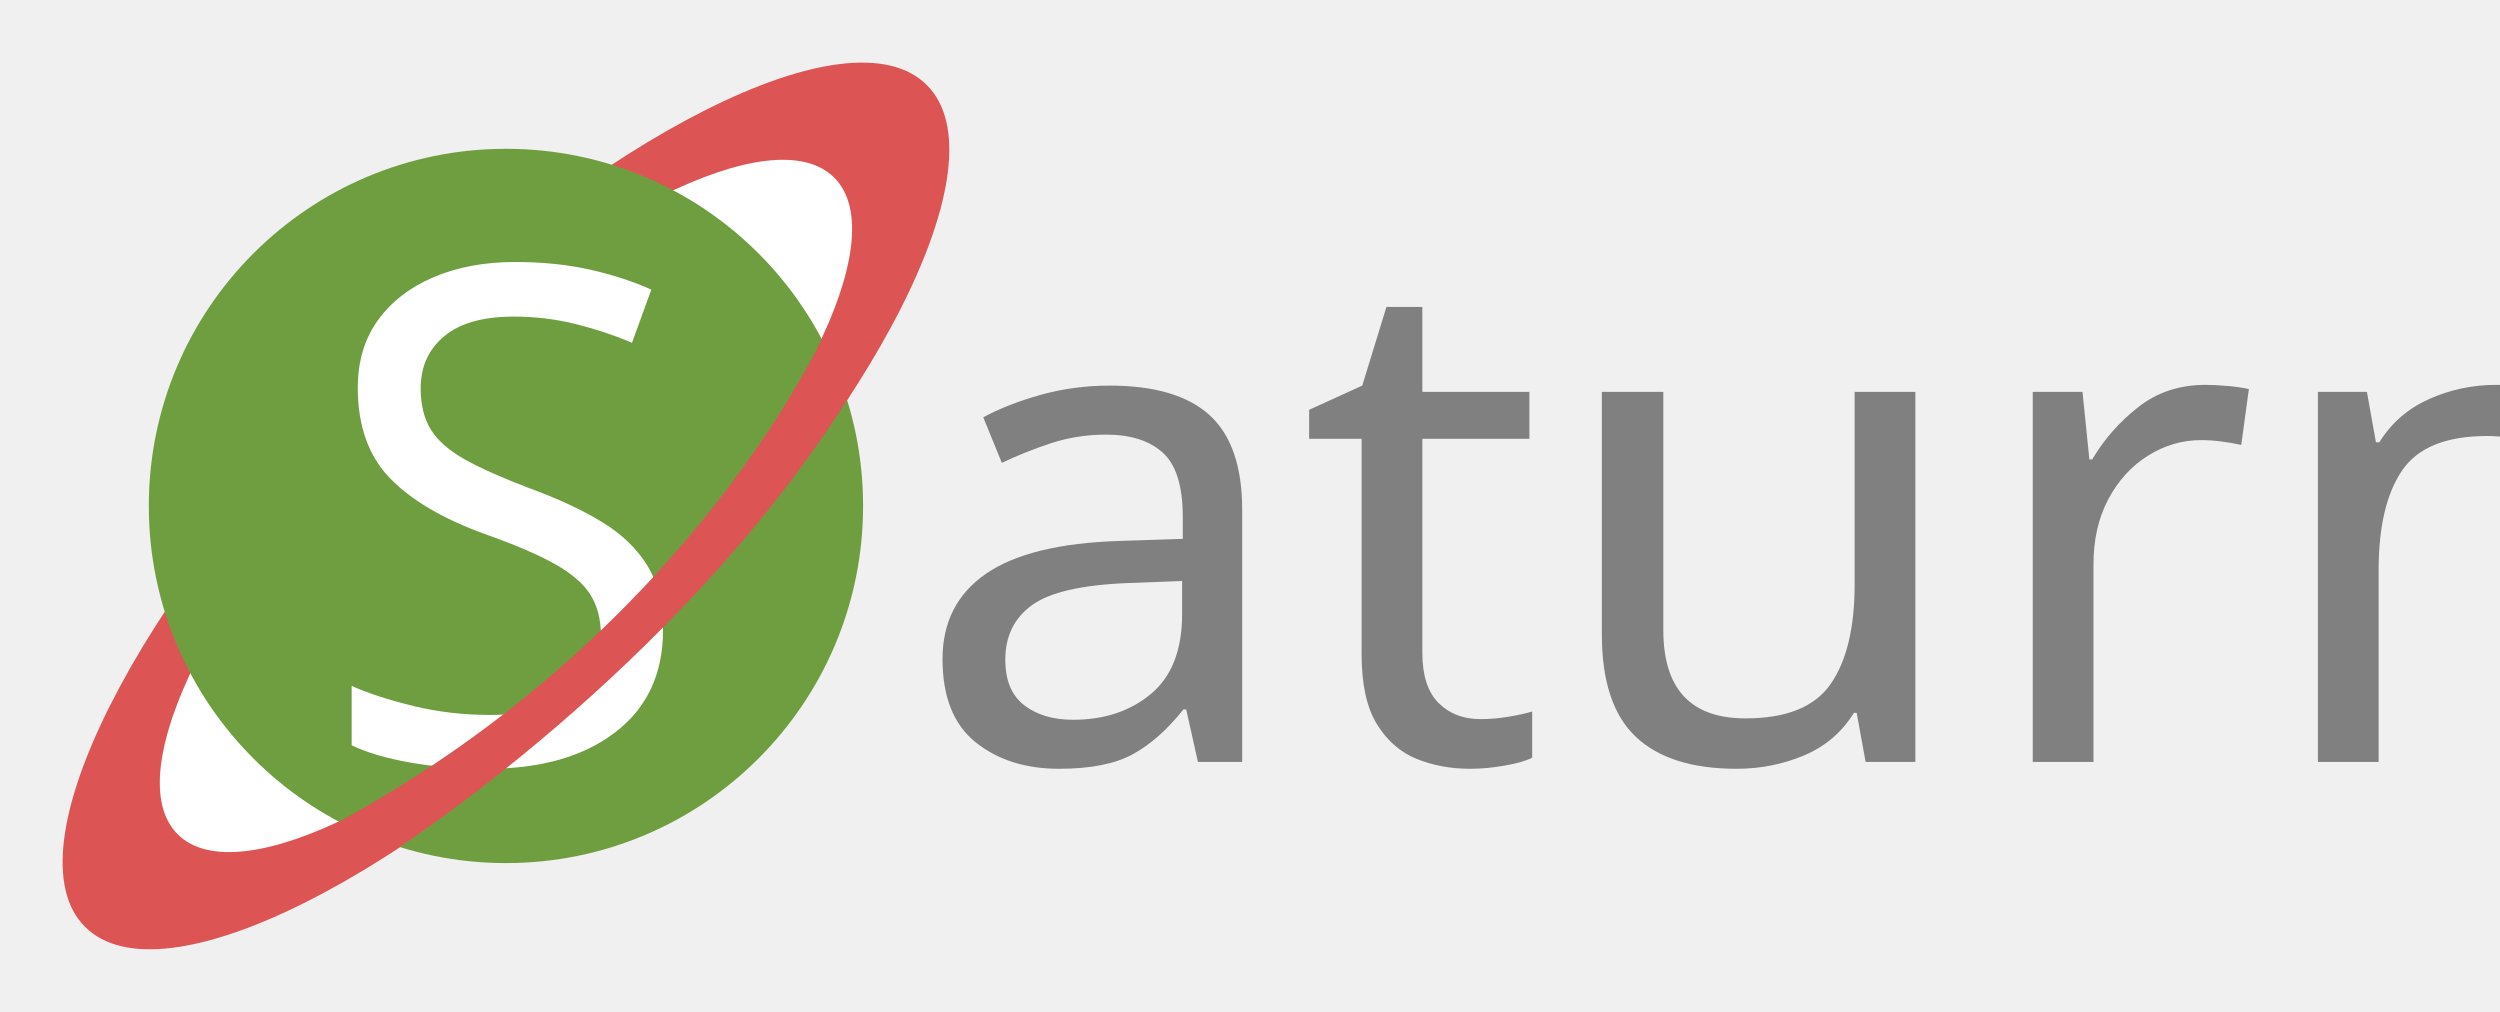
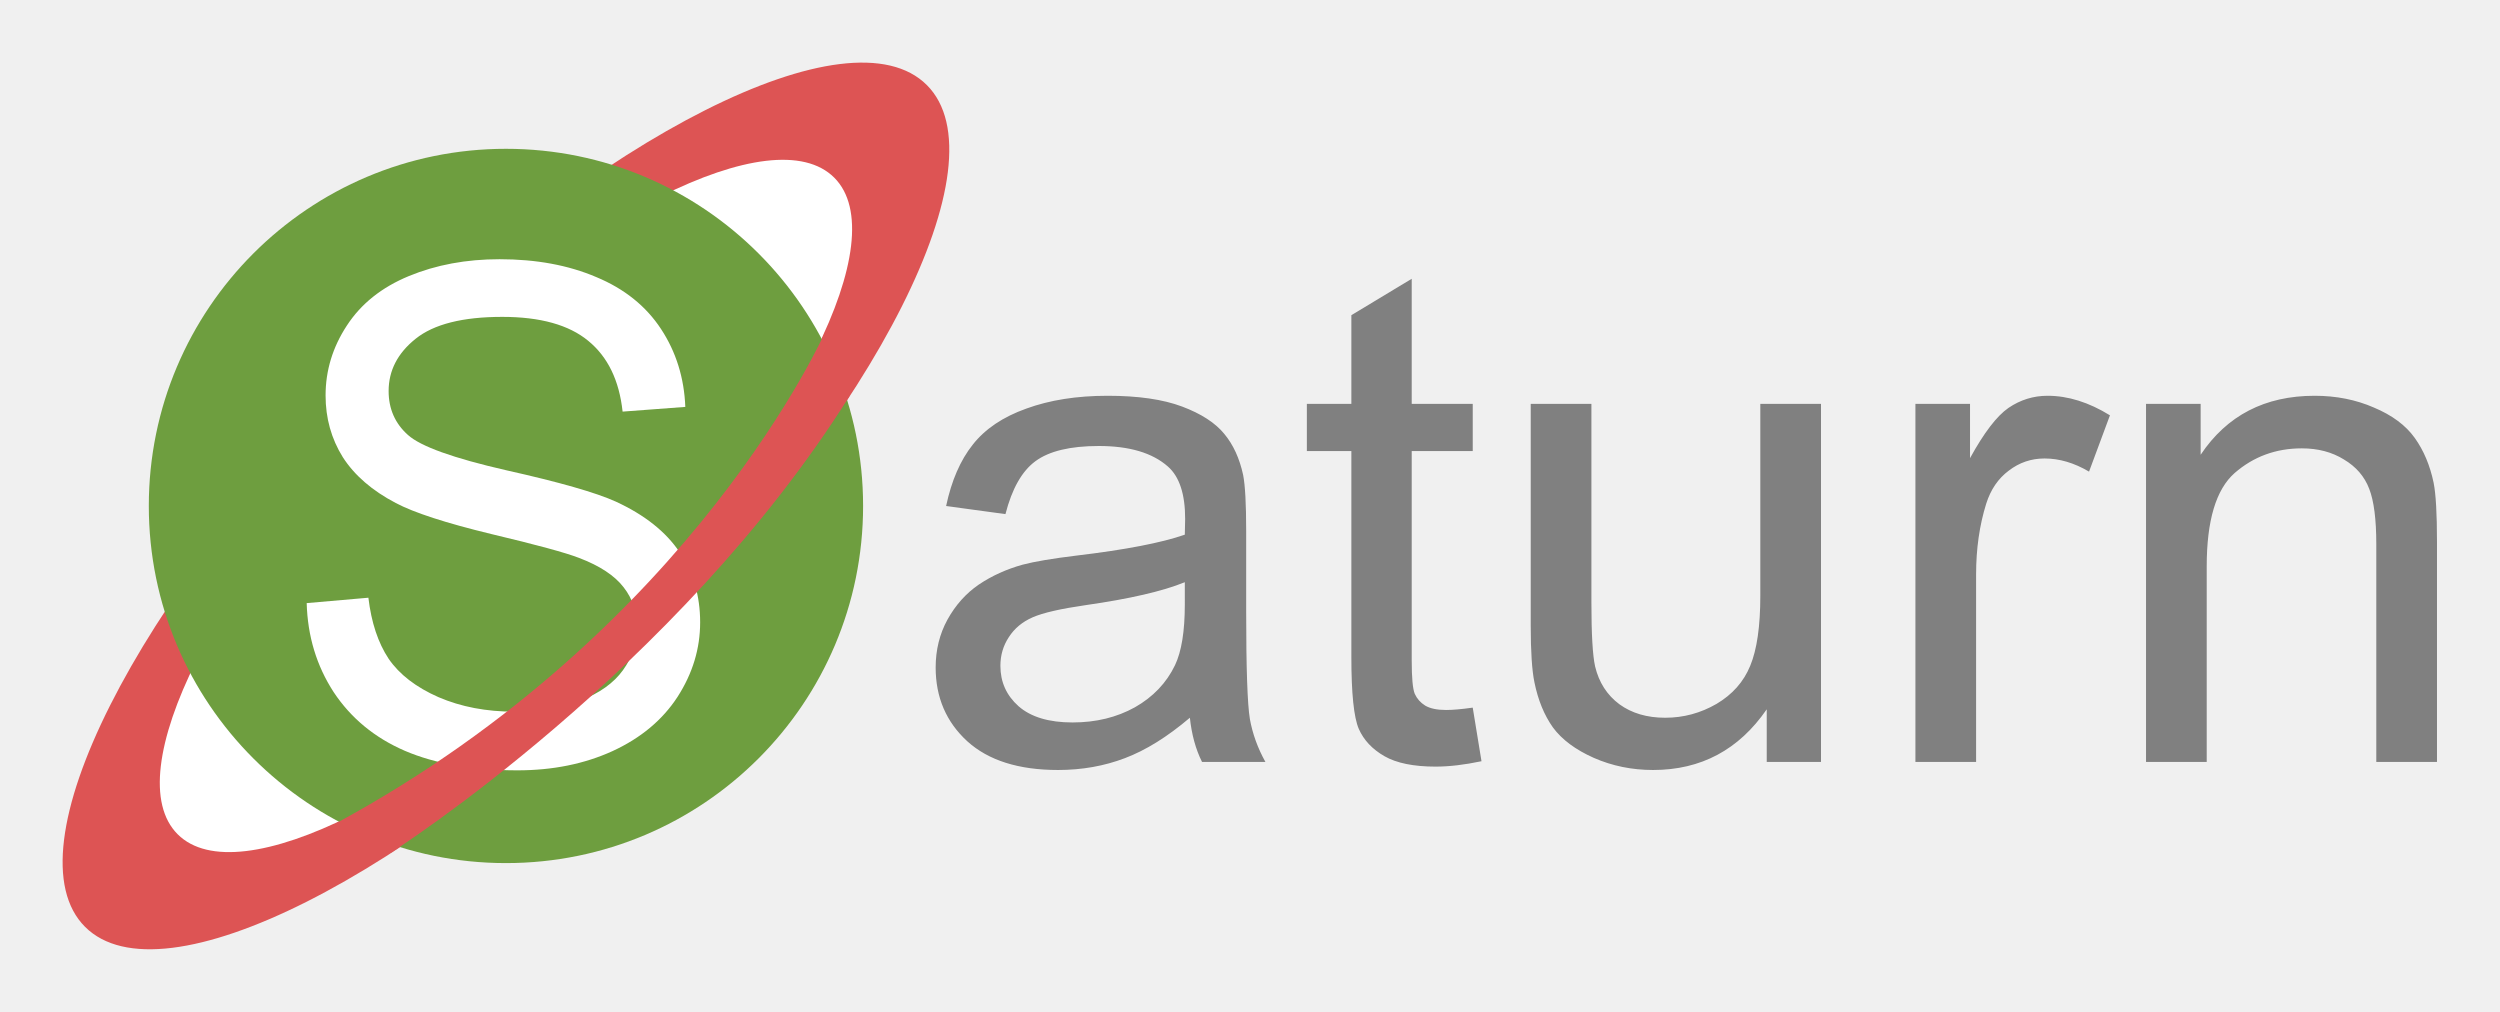
- <svg xmlns="http://www.w3.org/2000/svg" width="210" height="85" viewBox="0 0 420 170">
-   <g>
-     <g transform="rotate(-45.0 85.0 85.0)">
-       <ellipse cx="85" cy="85" rx="100" ry="33" fill="#dd5454" />
-       <ellipse cx="85" cy="85" rx="78" ry="26" fill="#ffffff" />
-     </g>
-     <circle cx="85" cy="85" r="60" fill="#6e9e3f" />
-     <text x="85" y="128" font-family="sans-serif" font-size="116" text-anchor="middle" fill="#ffffff">S</text>
-     <text x="153" y="128" font-family="sans-serif" font-size="116" text-anchor="start" fill="#808080">aturn</text>
-     <path fill="#dd5454" d="M 56.5,138.19 c 0,0 0,0 9.19,5.05  0,0 48,-30.5 77,-76.65  0,0 0,0 -4,-10.95  0,0 -22,50 -82.1,82.6 z" />
+ <svg xmlns="http://www.w3.org/2000/svg" width="210" height="85" viewBox="0 0 420 170" version="1.1">
+   <g transform="rotate(-45.0 85.0 85.0)">
+     <ellipse cx="85" cy="85" rx="100" ry="33" fill="#dd5454" />
+     <ellipse cx="85" cy="85" rx="78" ry="26" fill="#ffffff" />
  </g>
+   <circle cx="85" cy="85" r="60" fill="#6e9e3f" />
+   <path fill="#ffffff" d="m 51.525,101.322 10.365,-0.906 q 0.736,6.23 3.398,10.252 2.719,3.965 8.383,6.457 5.664,2.436 12.744,2.436 6.287,0 11.102,-1.869 4.814,-1.869 7.137,-5.098 2.379,-3.285 2.379,-7.137 0,-3.908 -2.266,-6.797 -2.266,-2.945 -7.477,-4.928 Q 93.949,92.43 82.508,89.711 71.066,86.936 66.479,84.5 60.531,81.385 57.586,76.797 54.697,72.152 54.697,66.432 q 0,-6.287 3.568,-11.725 3.568,-5.494 10.422,-8.326 6.854,-2.832 15.236,-2.832 9.232,0 16.256,3.002 7.08,2.945 10.875,8.723 3.795,5.777 4.078,13.084 l -10.535,0.793 q -0.85,-7.873 -5.777,-11.895 -4.871,-4.021 -14.443,-4.021 -9.969,0 -14.557,3.682 -4.531,3.625 -4.531,8.779 0,4.475 3.229,7.363 3.172,2.889 16.539,5.947 13.424,3.002 18.408,5.268 7.25,3.342 10.705,8.496 3.455,5.098 3.455,11.781 0,6.627 -3.795,12.518 -3.795,5.834 -10.932,9.119 -7.08,3.229 -15.973,3.229 -11.271,0 -18.918,-3.285 -7.59,-3.285 -11.951,-9.855 -4.305,-6.627 -4.531,-14.953 z" />
+   <path fill="#808080" d="m 199.898,120.58 q -5.664,4.814 -10.932,6.797 -5.211,1.982 -11.215,1.982 -9.912,0 -15.236,-4.814 -5.324,-4.871 -5.324,-12.404 0,-4.418 1.982,-8.043 2.039,-3.682 5.268,-5.891 3.285,-2.209 7.363,-3.342 3.002,-0.793 9.062,-1.529 12.348,-1.473 18.182,-3.512 0.057,-2.096 0.057,-2.662 0,-6.23 -2.889,-8.779 -3.908,-3.455 -11.611,-3.455 -7.193,0 -10.648,2.549 -3.398,2.492 -5.041,8.893 l -9.969,-1.359 q 1.359,-6.4 4.475,-10.309 3.115,-3.965 9.006,-6.061 5.891,-2.152 13.65,-2.152 7.703,0 12.518,1.812 4.814,1.812 7.08,4.588 2.266,2.719 3.172,6.91 0.51,2.605 0.51,9.402 v 13.594 q 0,14.217 0.623,18.012 0.68,3.738 2.605,7.193 H 201.938 q -1.586,-3.172 -2.039,-7.42 z m -0.85,-22.77 q -5.551,2.266 -16.652,3.852 -6.287,0.906 -8.893,2.039 -2.605,1.133 -4.021,3.342 -1.416,2.152 -1.416,4.814 0,4.078 3.059,6.797 3.115,2.719 9.062,2.719 5.891,0 10.479,-2.549 4.588,-2.605 6.74,-7.08 1.643,-3.455 1.643,-10.195 z m 48.371,21.07 1.473,9.006 q -4.305,0.906 -7.703,0.906 -5.551,0 -8.609,-1.756 -3.059,-1.756 -4.305,-4.588 -1.246,-2.889 -1.246,-12.064 V 75.777 h -7.477 v -7.93 h 7.477 V 52.951 l 10.139,-6.117 v 21.014 h 10.252 v 7.93 h -10.252 v 35.174 q 0,4.361 0.51,5.607 0.566,1.246 1.756,1.982 1.246,0.736 3.512,0.736 1.699,0 4.475,-0.396 z M 296.811,128 v -8.836 q -7.023,10.195 -19.088,10.195 -5.324,0 -9.969,-2.039 -4.588,-2.039 -6.854,-5.098 -2.209,-3.115 -3.115,-7.59 -0.623,-3.002 -0.623,-9.516 V 67.848 h 10.195 v 33.361 q 0,7.986 0.623,10.762 0.963,4.021 4.078,6.344 3.115,2.266 7.703,2.266 4.588,0 8.609,-2.322 4.021,-2.379 5.664,-6.4 1.699,-4.078 1.699,-11.781 V 67.848 h 10.195 V 128 Z m 24.979,0 V 67.848 h 9.176 v 9.119 q 3.512,-6.4 6.457,-8.439 3.002,-2.039 6.57,-2.039 5.154,0 10.479,3.285 l -3.512,9.459 q -3.738,-2.209 -7.477,-2.209 -3.342,0 -6.004,2.039 -2.662,1.982 -3.795,5.551 -1.699,5.438 -1.699,11.895 V 128 Z m 38.742,0 V 67.848 h 9.176 v 8.553 q 6.627,-9.912 19.145,-9.912 5.438,0 9.969,1.982 4.588,1.926 6.854,5.098 2.266,3.172 3.172,7.533 0.566,2.832 0.566,9.912 V 128 H 399.217 V 91.41 q 0,-6.23 -1.189,-9.289 -1.189,-3.115 -4.248,-4.928 -3.002,-1.869 -7.08,-1.869 -6.514,0 -11.271,4.135 -4.701,4.135 -4.701,15.689 V 128 Z" />
+   <path fill="#dd5454" d="M 56.5,138.19 c 0,0 0,0 9.19,5.05  0,0 48,-30.5 77,-76.65  0,0 0,0 -4,-10.95  0,0 -22,50 -82.1,82.6 z" />
</svg>
